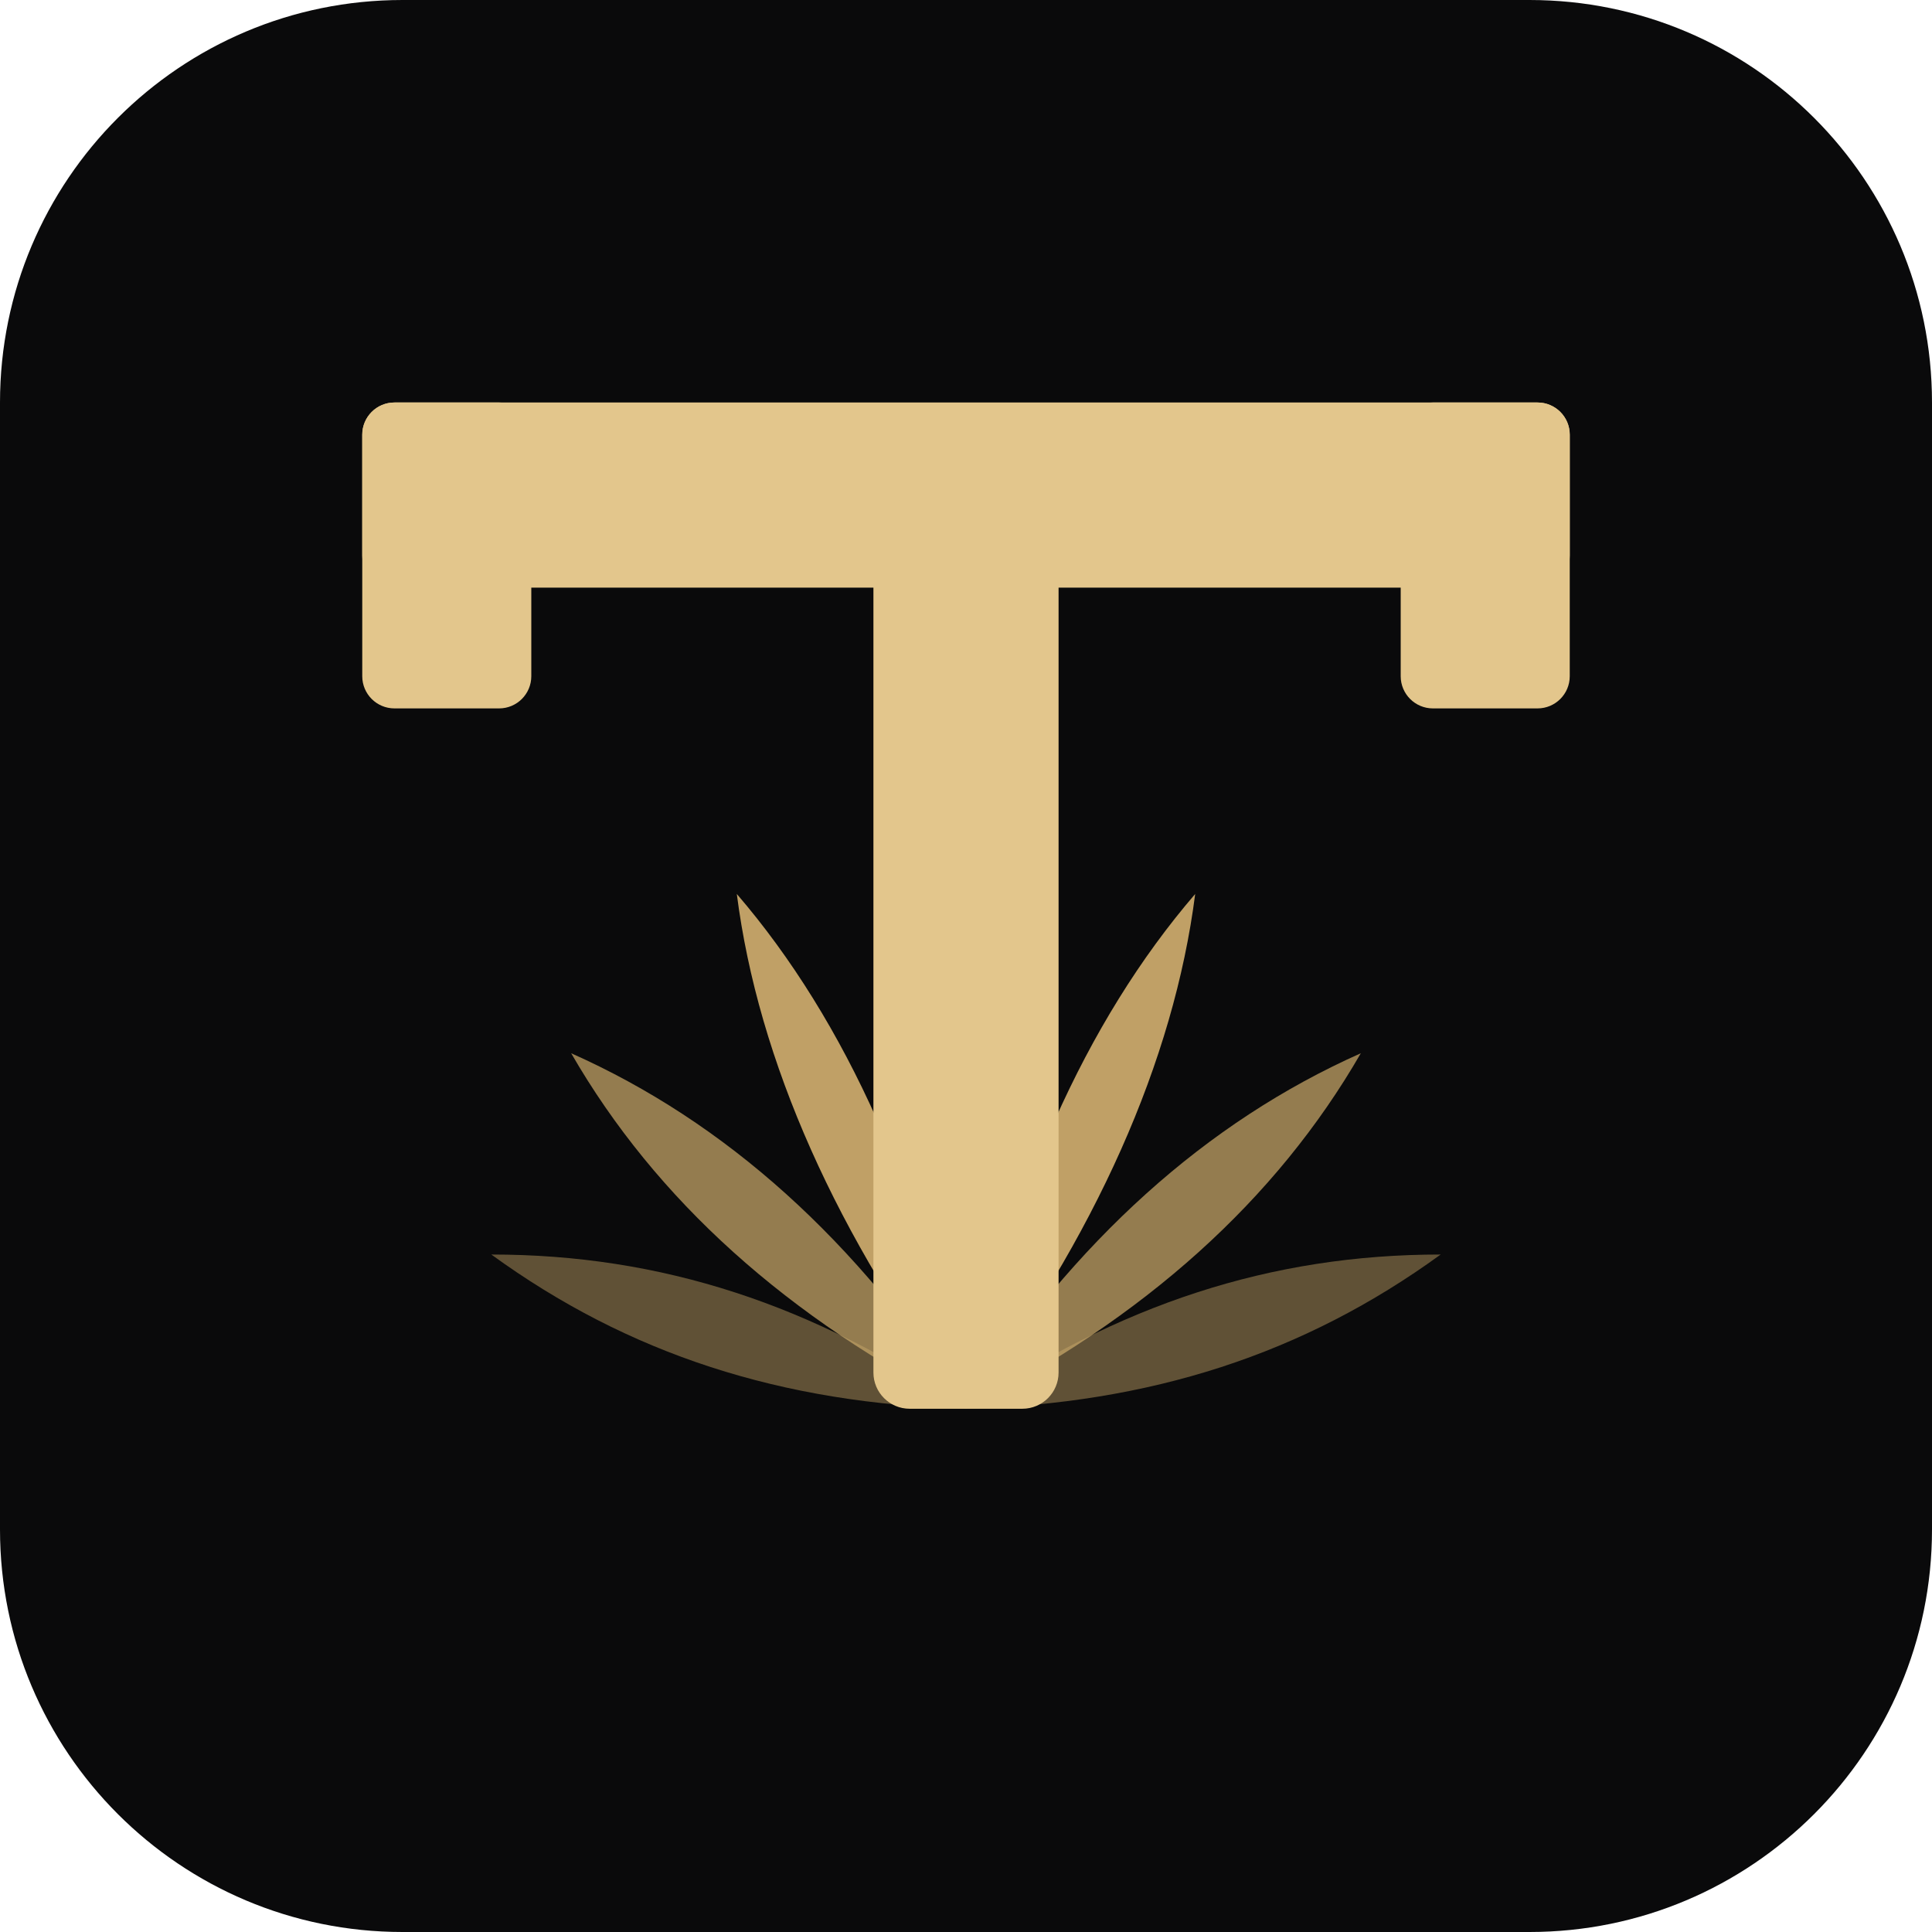
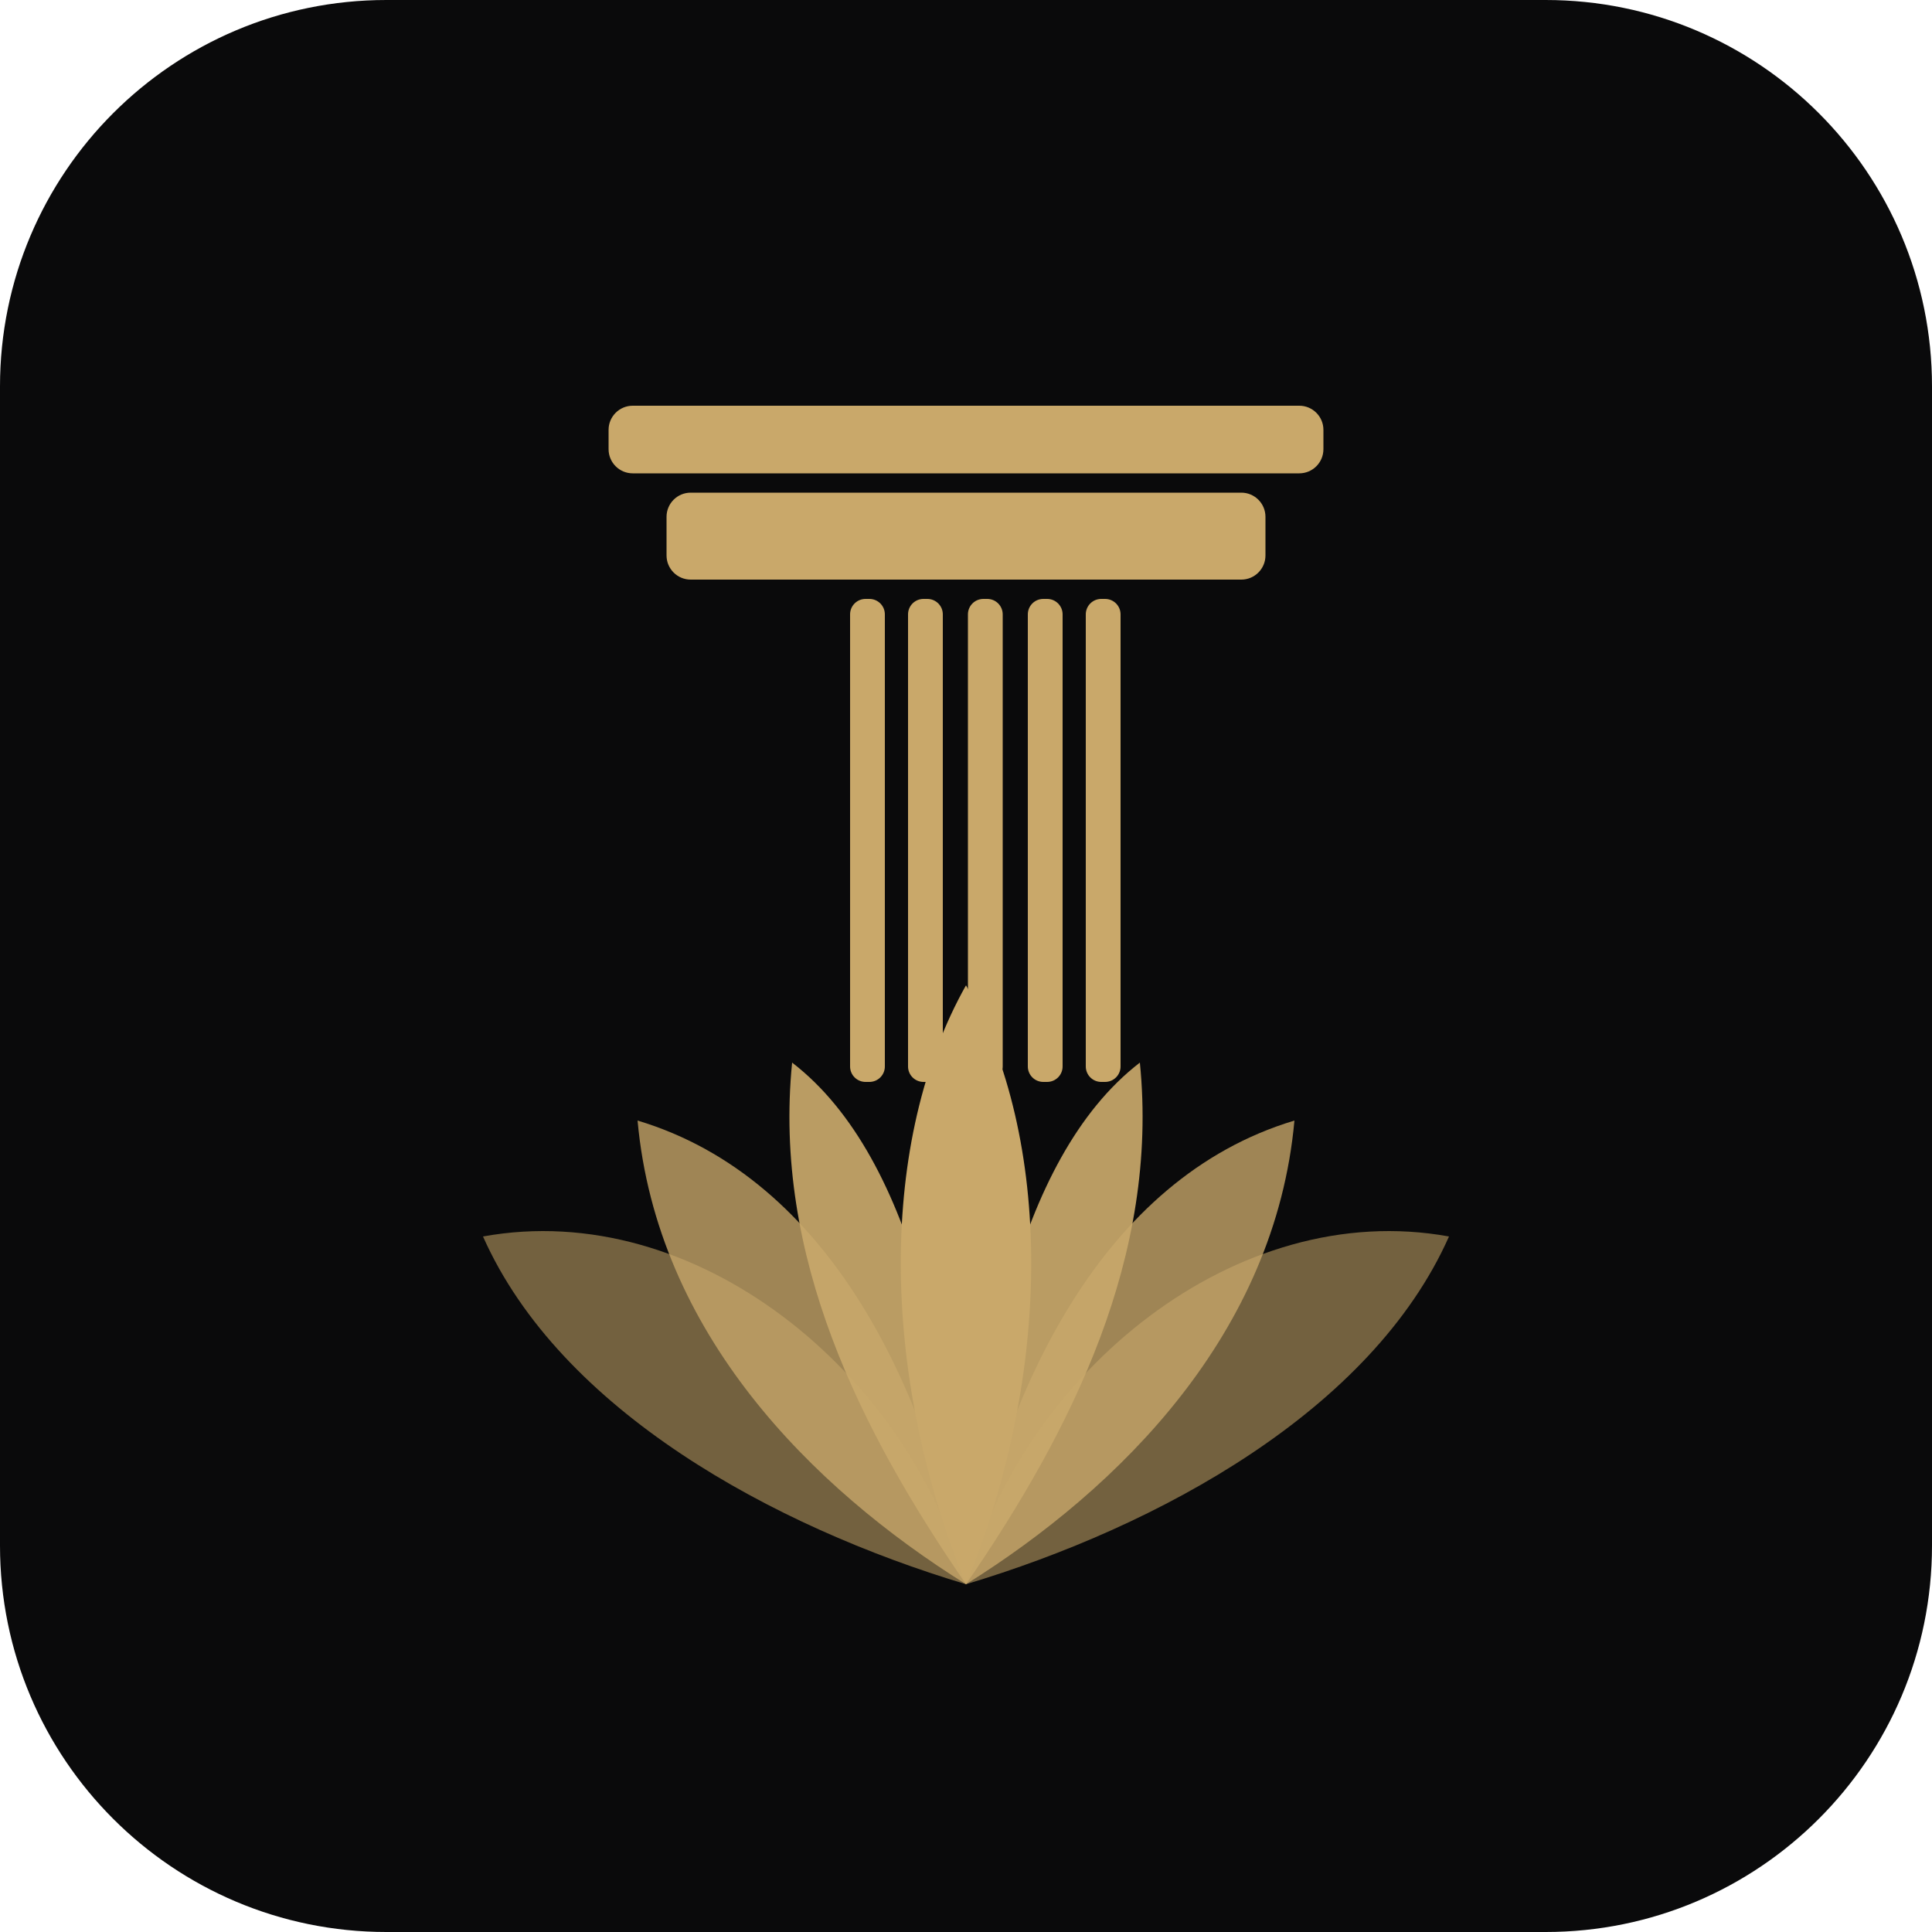
- <svg xmlns="http://www.w3.org/2000/svg" viewBox="0 0 48 48">
-   <rect width="48" height="48" rx="10" fill="#0A0A0B" />
-   <g fill="#C9A86A">
-     <path d="M24 35 C 22.7 30.6 22.7 26.6 24 22.6 C 25.3 26.6 25.3 30.6 24 35 Z" opacity="0.45" transform="rotate(-72 24 35)" />
-     <path d="M24 35 C 22.7 30.6 22.7 26.6 24 22.6 C 25.3 26.6 25.3 30.6 24 35 Z" opacity="0.45" transform="rotate(72 24 35)" />
-     <path d="M24 35 C 22.7 30.2 22.7 25.8 24 21.8 C 25.3 25.8 25.3 30.2 24 35 Z" opacity="0.72" transform="rotate(-48 24 35)" />
-     <path d="M24 35 C 22.7 30.2 22.7 25.8 24 21.8 C 25.3 25.8 25.3 30.2 24 35 Z" opacity="0.72" transform="rotate(48 24 35)" />
-     <path d="M24 35 C 22.8 29.8 22.8 25 24 21 C 25.2 25 25.2 29.8 24 35 Z" opacity="0.95" transform="rotate(-24 24 35)" />
-     <path d="M24 35 C 22.8 29.8 22.8 25 24 21 C 25.2 25 25.2 29.8 24 35 Z" opacity="0.95" transform="rotate(24 24 35)" />
-   </g>
-   <g fill="#E3C68C">
-     <rect x="9" y="10" width="30" height="4.6" rx="0.8" />
-     <rect x="9" y="10" width="4.2" height="7.6" rx="0.8" />
-     <rect x="34.8" y="10" width="4.2" height="7.6" rx="0.8" />
-     <rect x="21.7" y="12.4" width="4.6" height="22.6" rx="0.9" />
+ <svg xmlns="http://www.w3.org/2000/svg" viewBox="0 0 200 200">
+   <rect width="200" height="200" rx="40" fill="#0A0A0B" />
+   <g transform="translate(0,-4)">
+     <g fill="#C9A86A">
+       <rect x="63" y="46" width="74" height="7" rx="2.5" />
+       <rect x="69" y="55" width="62" height="9" rx="2.5" />
+       <rect x="88" y="66" width="3.6" height="50" rx="1.6" />
+       <rect x="94" y="66" width="3.6" height="50" rx="1.6" />
+       <rect x="100.2" y="66" width="3.6" height="50" rx="1.6" />
+       <rect x="106.4" y="66" width="3.6" height="50" rx="1.6" />
+       <rect x="112.4" y="66" width="3.6" height="50" rx="1.6" />
+     </g>
+     <g fill="#C9A86A">
+       <g opacity="0.55">
+         <path d="M100 168 C 80 162 58 150 50 132 C 72 128 94 146 100 168 Z" />
+         <path d="M100 168 C 120 162 142 150 150 132 C 128 128 106 146 100 168 Z" />
+       </g>
+       <g opacity="0.78">
+         <path d="M100 168 C 84 158 68 142 66 120 C 86 126 96 148 100 168 Z" />
+         <path d="M100 168 C 116 158 132 142 134 120 C 114 126 104 148 100 168 Z" />
+       </g>
+       <g opacity="0.92">
+         <path d="M100 168 C 89 152 80 134 82 114 C 95 124 99 148 100 168 Z" />
+         <path d="M100 168 C 111 152 120 134 118 114 C 105 124 101 148 100 168 Z" />
+       </g>
+       <path d="M100 168 C 91 146 91 122 100 106 C 109 122 109 146 100 168 Z" />
+     </g>
  </g>
</svg>
